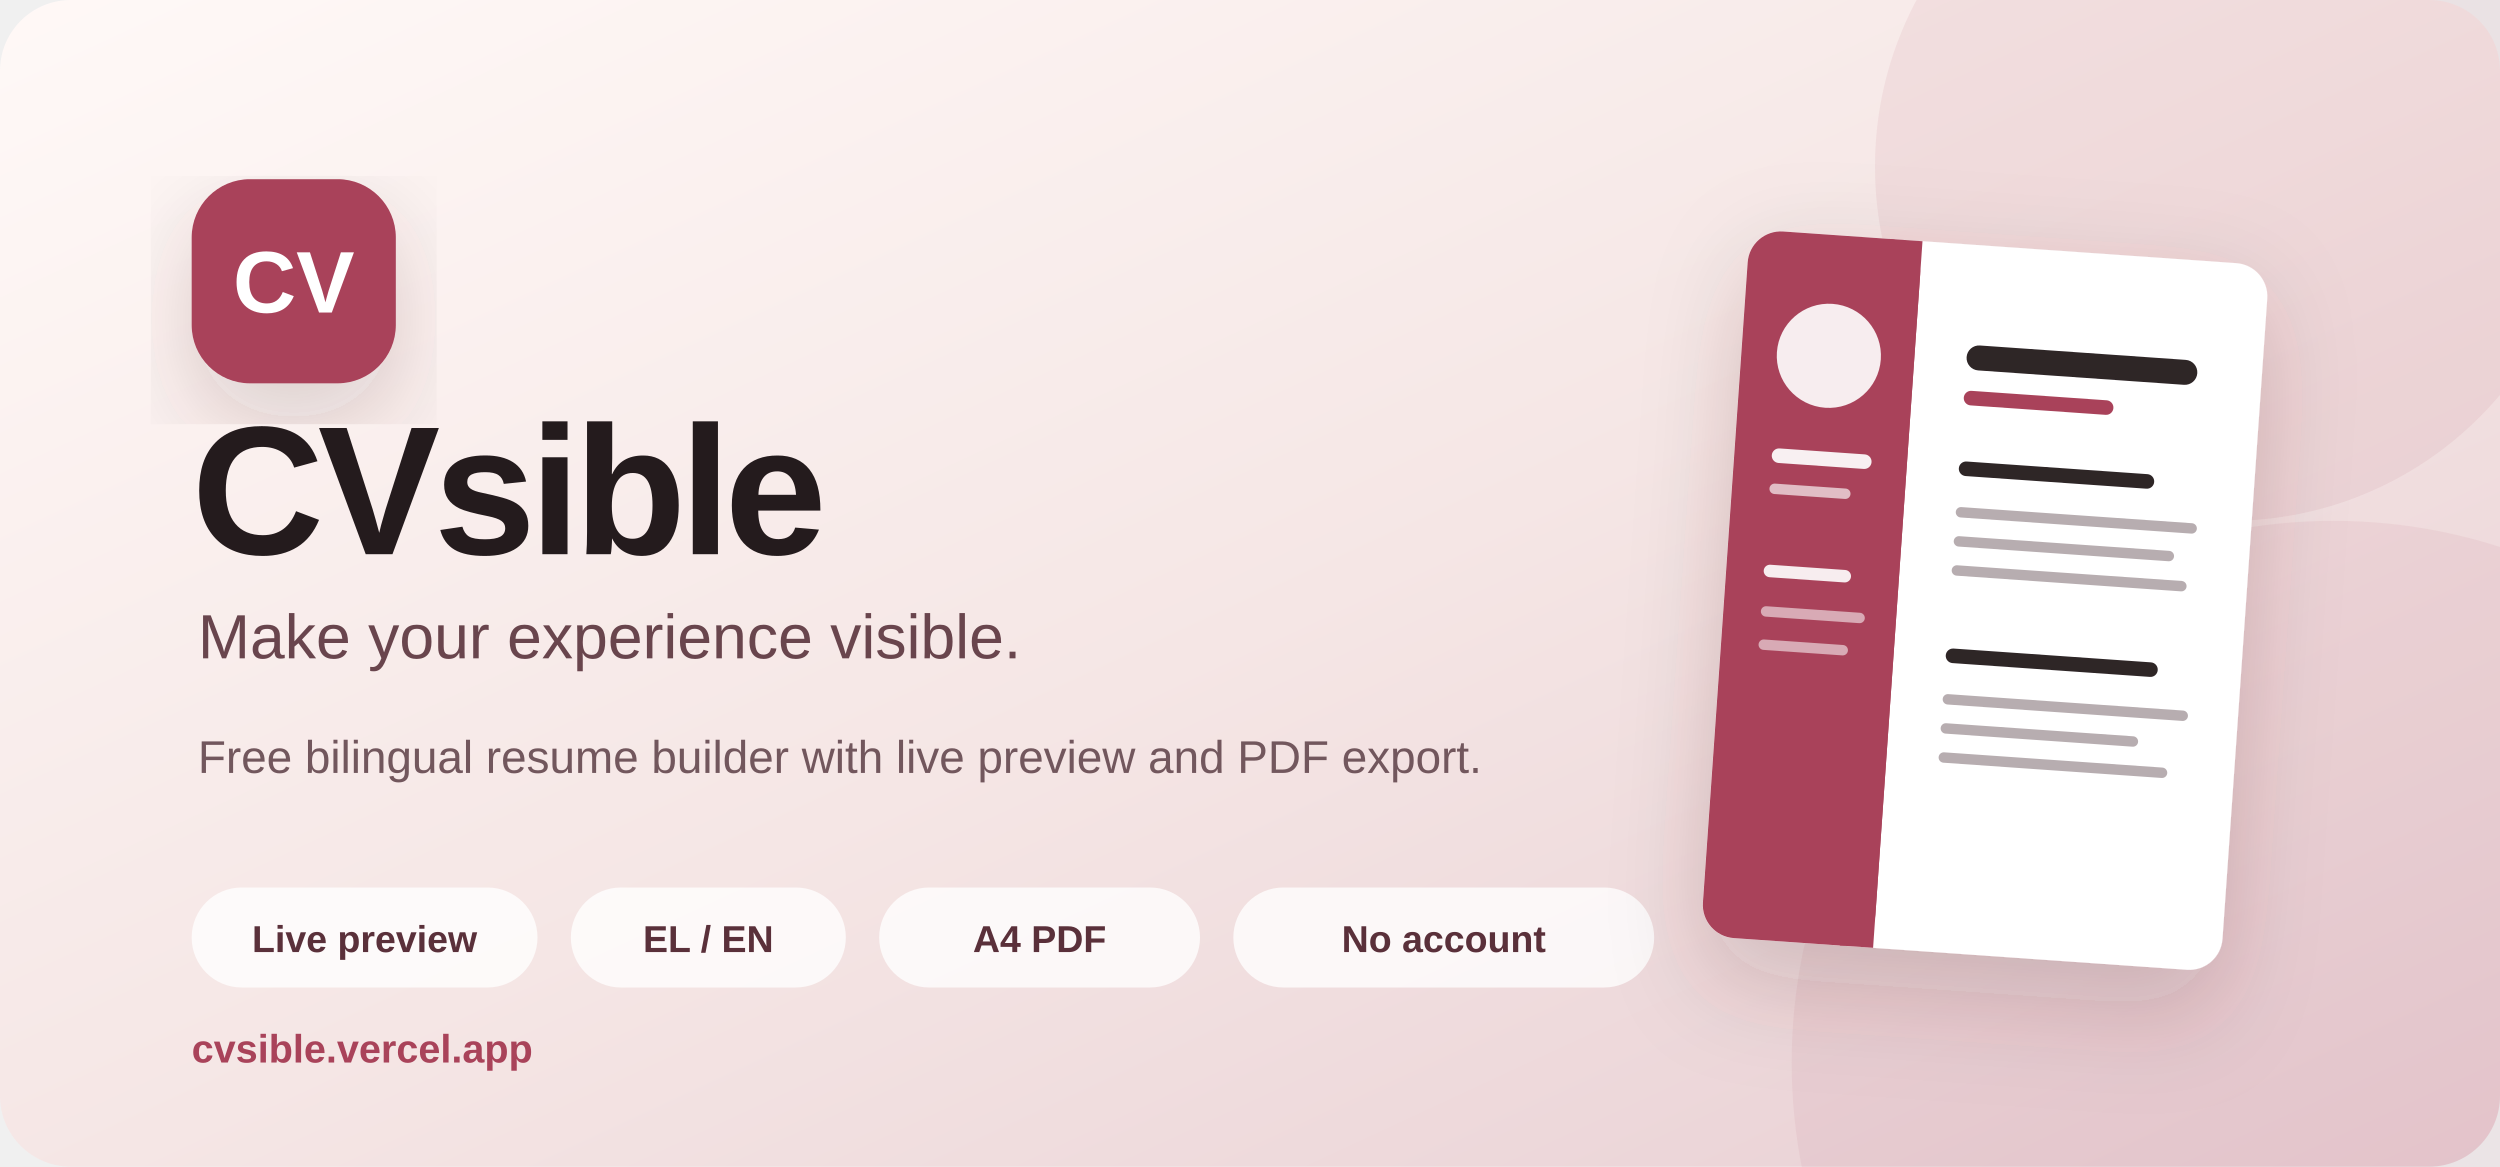
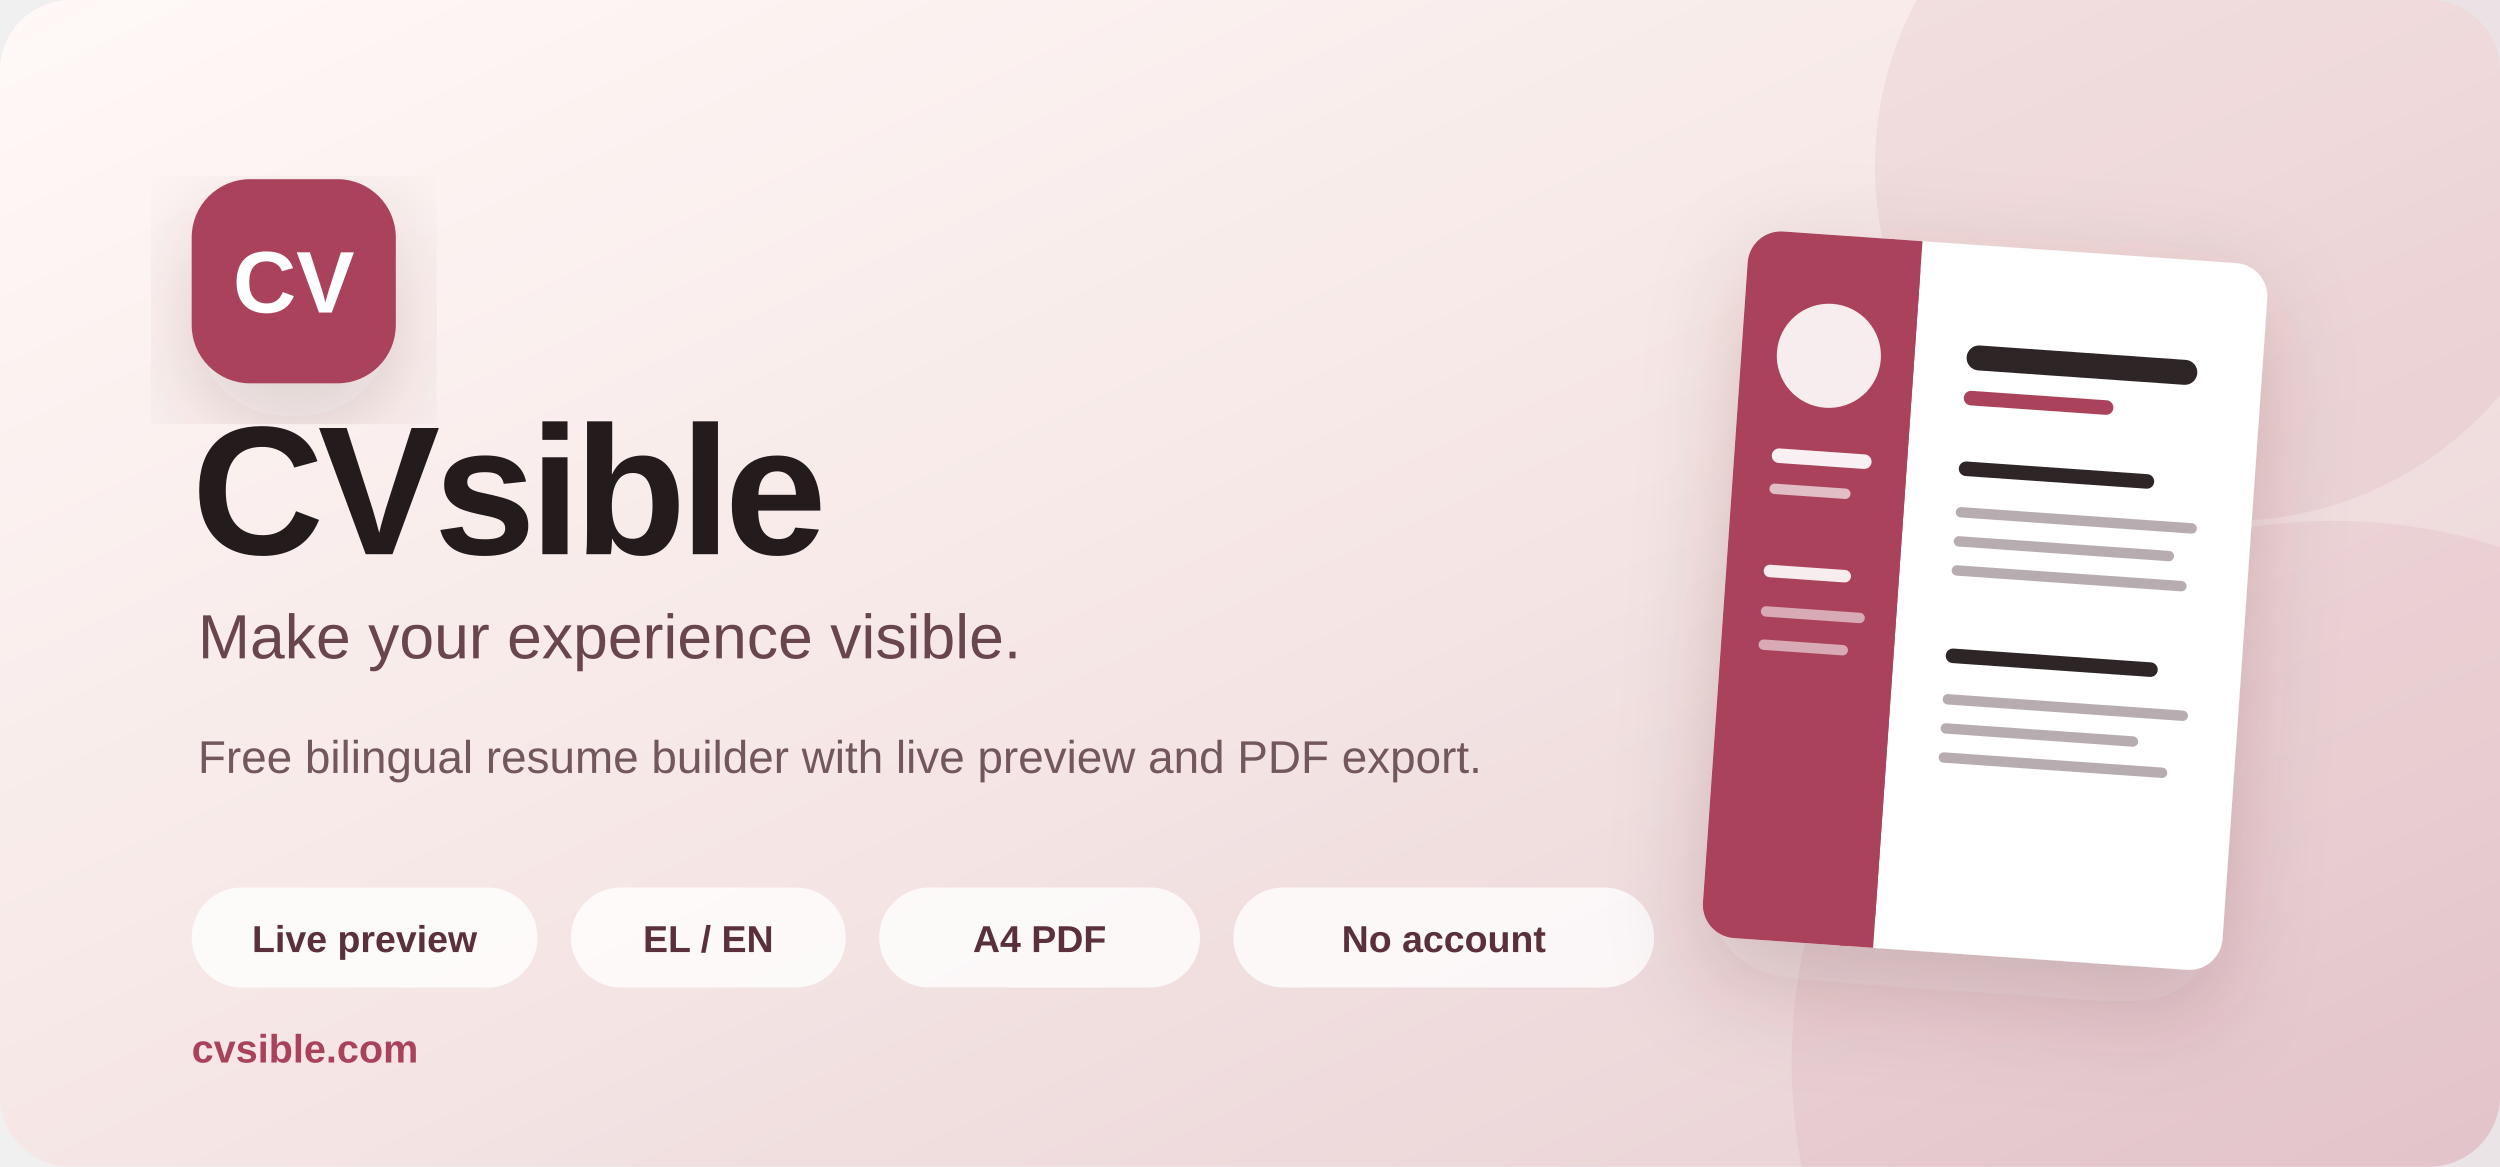
<svg xmlns="http://www.w3.org/2000/svg" width="1200" height="560" viewBox="0 0 1200 560" role="img" aria-labelledby="title desc">
  <defs>
    <linearGradient id="bg" x1="0" y1="0" x2="1" y2="1">
      <stop offset="0" stop-color="#fff9f7" />
      <stop offset="0.52" stop-color="#f5e6e5" />
      <stop offset="1" stop-color="#e7cdd2" />
    </linearGradient>
    <filter id="shadow" x="-20%" y="-20%" width="140%" height="140%">
      <feDropShadow dx="0" dy="18" stdDeviation="24" flood-color="#52222e" flood-opacity="0.18" />
    </filter>
  </defs>
  <rect width="1200" height="560" rx="34" fill="url(#bg)" />
  <circle cx="1070" cy="80" r="170" fill="#a9435a" opacity="0.08" />
  <circle cx="1120" cy="510" r="260" fill="#a9435a" opacity="0.07" />
  <g transform="translate(92 86)">
    <rect width="98" height="98" rx="28" fill="#a9435a" filter="url(#shadow)" />
    <text x="49" y="64" text-anchor="middle" font-family="Arial, Helvetica, sans-serif" font-size="42" font-weight="800" fill="#fff">CV</text>
    <text x="0" y="180" font-family="Arial, Helvetica, sans-serif" font-size="88" font-weight="800" letter-spacing="-3" fill="#241b1d">CVsible</text>
    <text x="3" y="230" font-family="Arial, Helvetica, sans-serif" font-size="30" font-weight="500" fill="#69454d">Make your experience visible.</text>
    <text x="3" y="285" font-family="Arial, Helvetica, sans-serif" font-size="22" fill="#72575d">Free bilingual resume builder with live preview and PDF export.</text>
    <g transform="translate(0 340)" font-family="Arial, Helvetica, sans-serif" font-size="18" font-weight="700" fill="#5a303a">
      <rect x="0" y="0" width="166" height="48" rx="24" fill="#fff" fill-opacity="0.78" />
      <text x="83" y="31" text-anchor="middle">Live preview</text>
      <rect x="182" y="0" width="132" height="48" rx="24" fill="#fff" fill-opacity="0.78" />
      <text x="248" y="31" text-anchor="middle">EL / EN</text>
      <rect x="330" y="0" width="154" height="48" rx="24" fill="#fff" fill-opacity="0.78" />
      <text x="407" y="31" text-anchor="middle">A4 PDF</text>
      <rect x="500" y="0" width="202" height="48" rx="24" fill="#fff" fill-opacity="0.78" />
      <text x="601" y="31" text-anchor="middle">No account</text>
    </g>
  </g>
  <g transform="translate(840 110) rotate(4)" filter="url(#shadow)">
    <rect width="250" height="340" rx="16" fill="#fff" />
    <rect width="83" height="340" rx="16" fill="#a9435a" />
    <rect x="67" width="16" height="340" fill="#a9435a" />
    <circle cx="42" cy="58" r="25" fill="#fff" opacity="0.9" />
    <rect x="18" y="104" width="48" height="7" rx="3.5" fill="#fff" opacity="0.92" />
    <rect x="18" y="121" width="39" height="5" rx="2.5" fill="#fff" opacity="0.65" />
    <rect x="18" y="160" width="42" height="6" rx="3" fill="#fff" opacity="0.9" />
    <rect x="18" y="180" width="50" height="5" rx="2.5" fill="#fff" opacity="0.55" />
    <rect x="18" y="196" width="43" height="5" rx="2.5" fill="#fff" opacity="0.55" />
    <rect x="108" y="48" width="111" height="12" rx="6" fill="#2e2527" />
    <rect x="108" y="70" width="72" height="7" rx="3.5" fill="#a9435a" />
    <rect x="108" y="104" width="94" height="7" rx="3.5" fill="#2e2527" />
    <rect x="108" y="126" width="116" height="5" rx="2.5" fill="#b7adb0" />
    <rect x="108" y="140" width="106" height="5" rx="2.5" fill="#b7adb0" />
    <rect x="108" y="154" width="113" height="5" rx="2.5" fill="#b7adb0" />
    <rect x="108" y="194" width="102" height="7" rx="3.5" fill="#2e2527" />
    <rect x="108" y="216" width="118" height="5" rx="2.5" fill="#b7adb0" />
    <rect x="108" y="230" width="95" height="5" rx="2.5" fill="#b7adb0" />
    <rect x="108" y="244" width="110" height="5" rx="2.5" fill="#b7adb0" />
  </g>
-   <text x="92" y="510" font-family="Arial, Helvetica, sans-serif" font-size="19" font-weight="700" fill="#a9435a">cvsible.vercel.app</text>
+   <text x="92" y="510" font-family="Arial, Helvetica, sans-serif" font-size="19" font-weight="700" fill="#a9435a">cvsible.com</text>
</svg>
